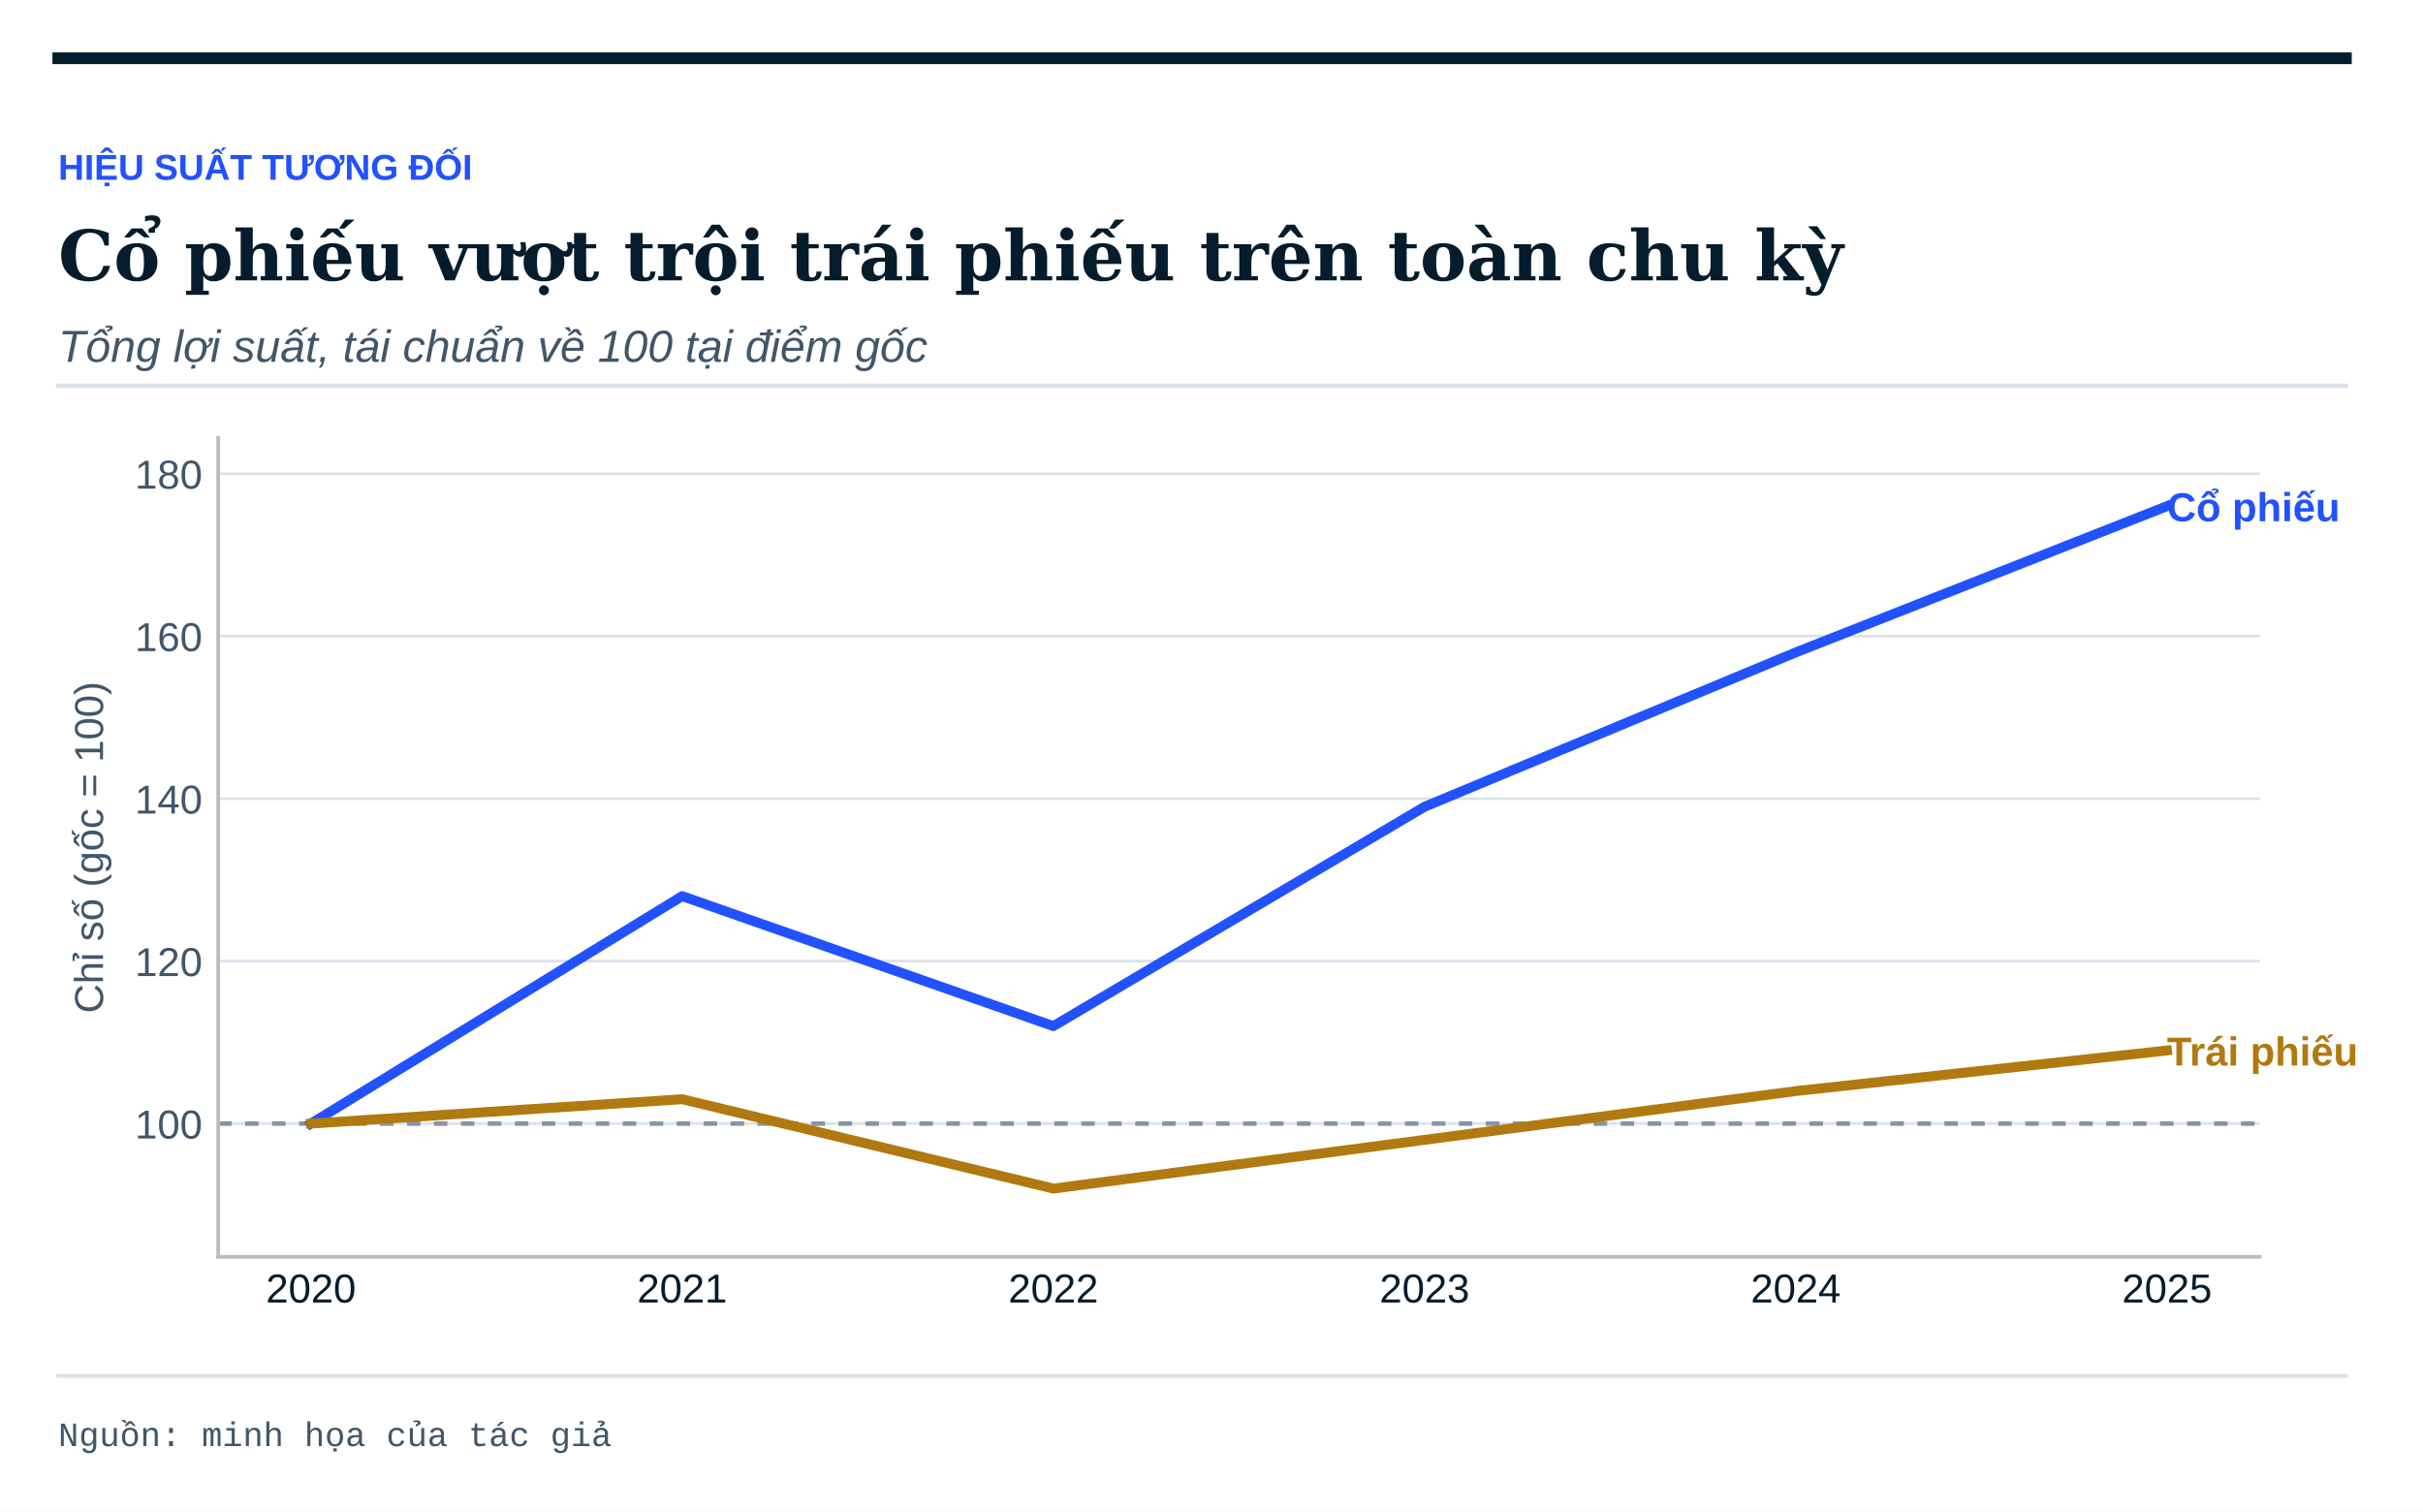
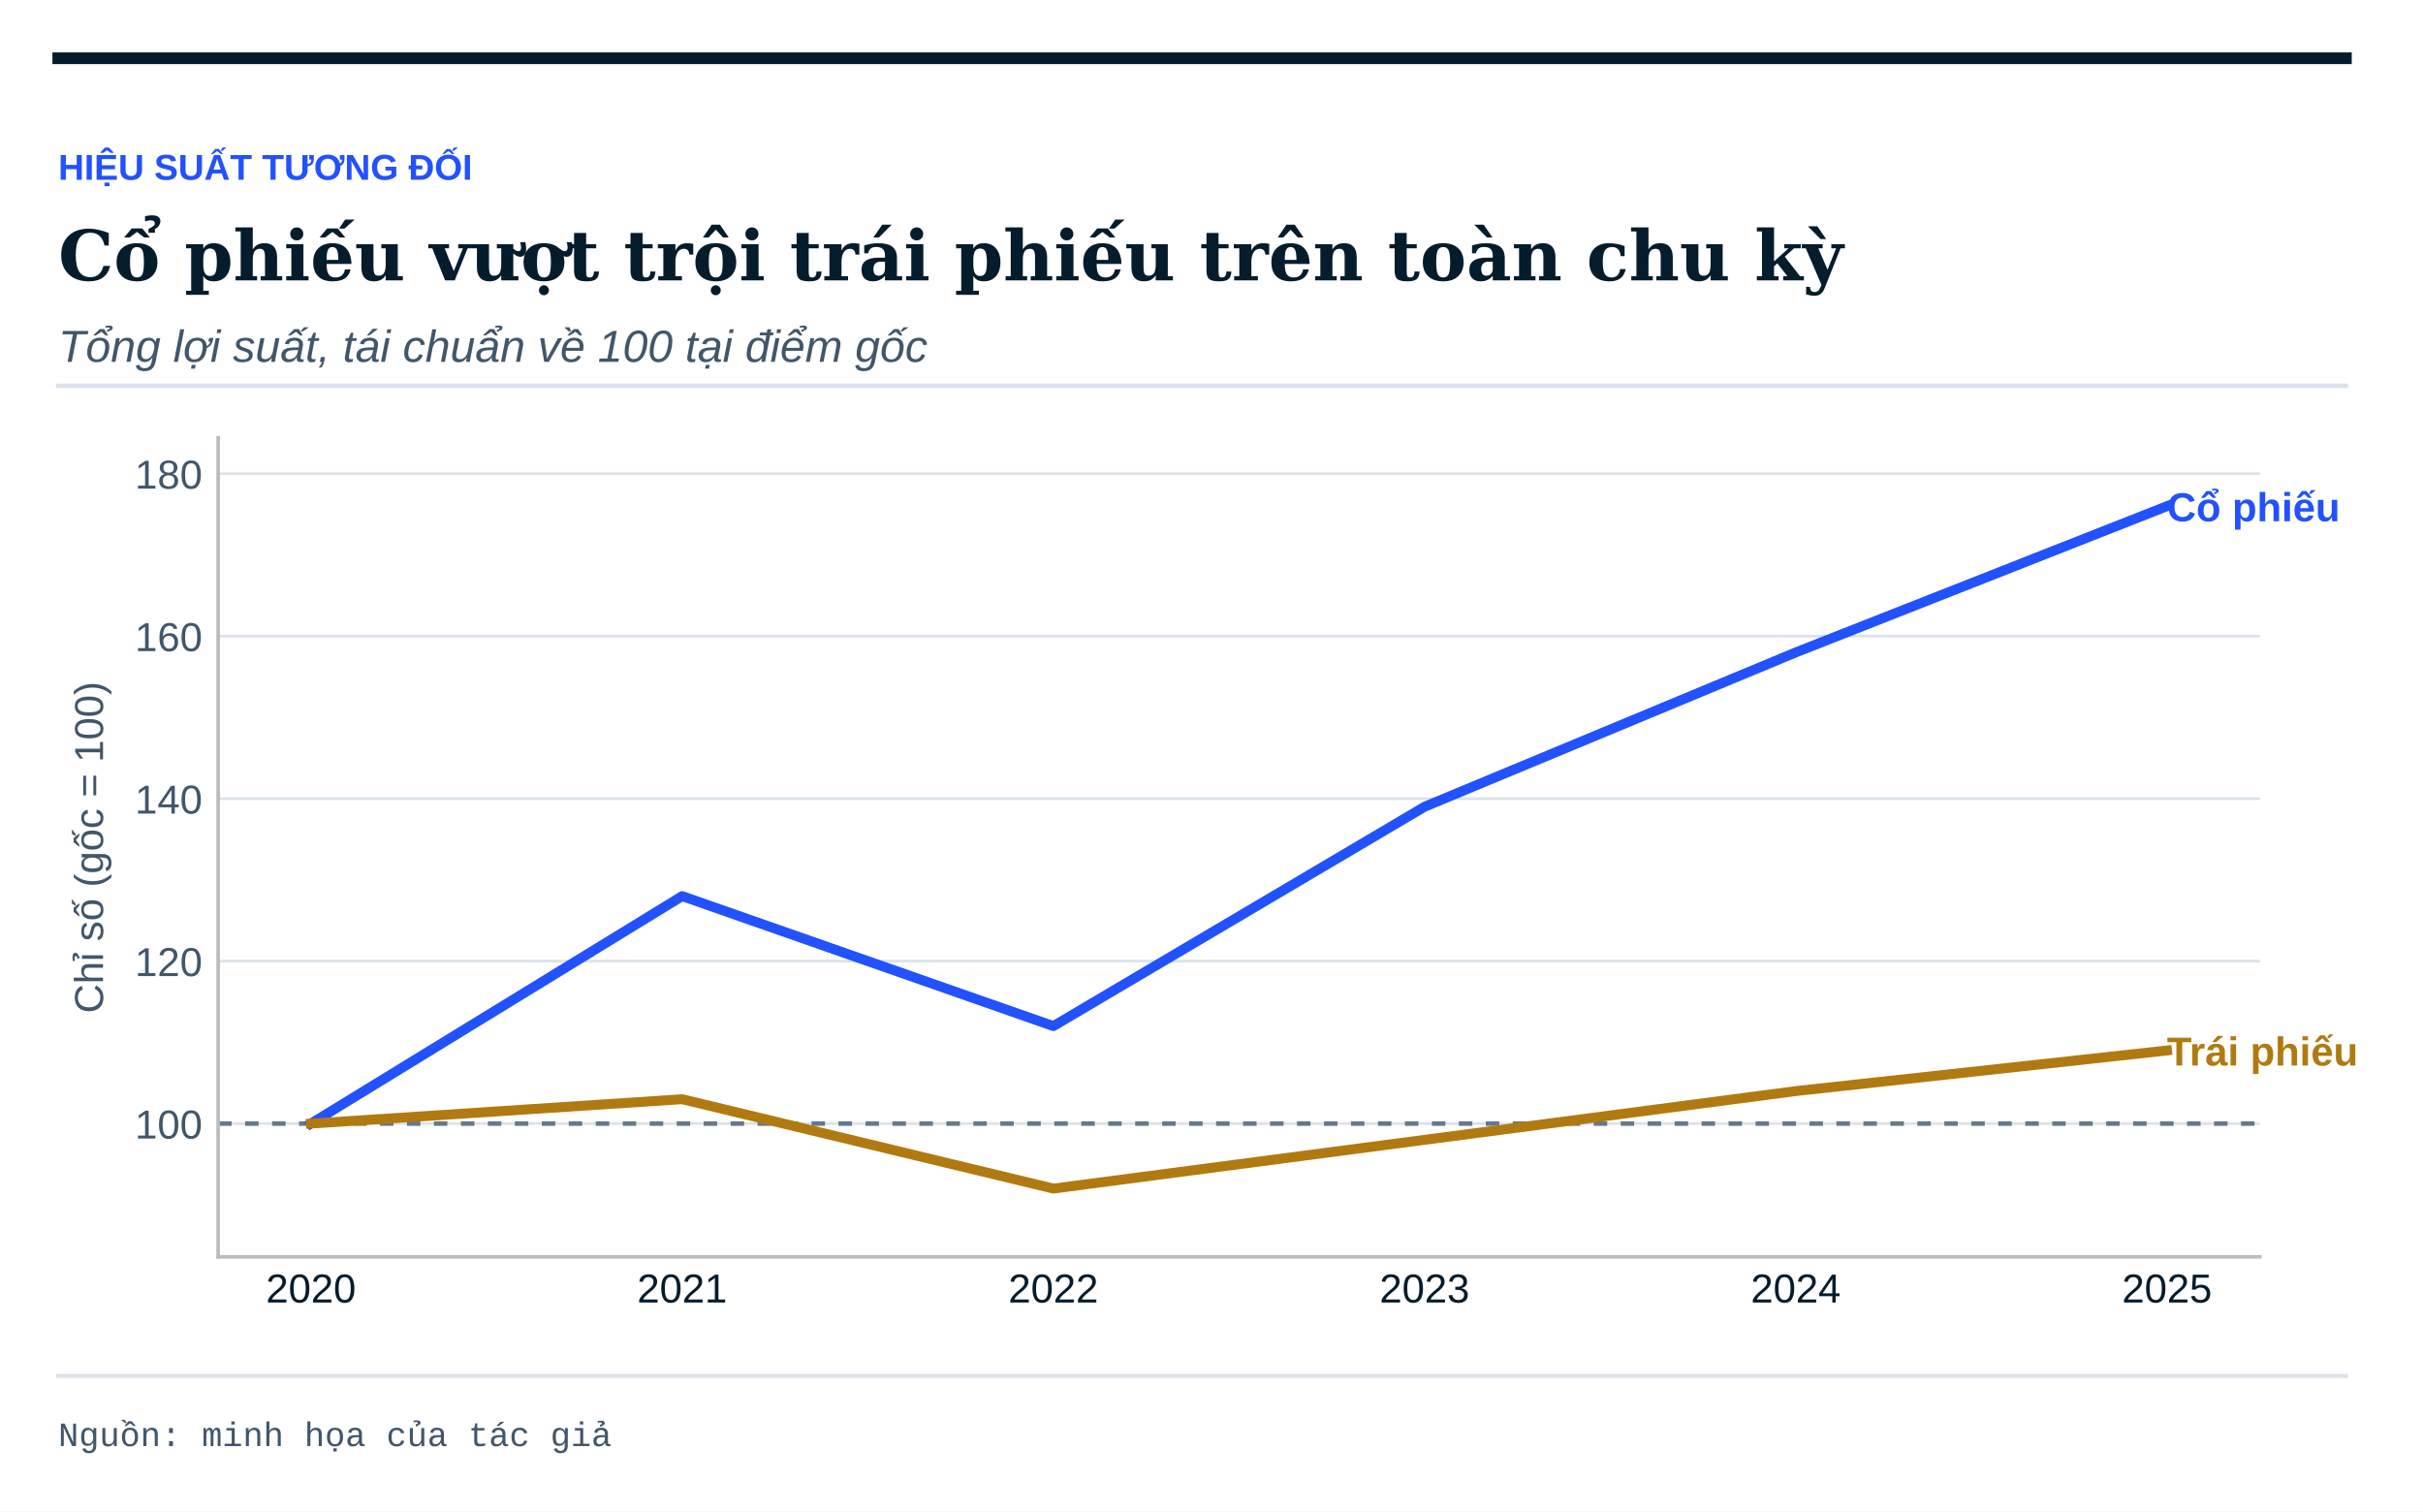
<svg xmlns="http://www.w3.org/2000/svg" width="539.01pt" height="336.254pt" viewBox="0 0 539.01 336.254" version="1.1">
  <defs>
    <style type="text/css">*{stroke-linejoin: round; stroke-linecap: butt}</style>
  </defs>
  <g id="figure_1">
    <g id="patch_1">
      <path d="M 0 336.254  L 539.01 336.254  L 539.01 -0  L 0 -0  z " style="fill: #ffffff" />
    </g>
    <g id="axes_1">
      <g id="patch_2">
        <path d="M 48.528 279.576  L 502.704 279.576  L 502.704 97.416  L 48.528 97.416  z " style="fill: #ffffff" />
      </g>
      <g id="matplotlib.axis_1">
        <g id="xtick_1">
          <g id="line2d_1" />
          <g id="text_1">
            <text style="font-size: 9px; font-family: 'IBM Plex Sans', 'Liberation Sans', 'DejaVu Sans', 'Bitstream Vera Sans', 'Computer Modern Sans Serif', 'Lucida Grande', 'Verdana', 'Geneva', 'Lucid', 'Arial', 'Helvetica', 'Avant Garde', sans-serif; text-anchor: middle; fill: #051c2c" x="69.172" y="289.736" transform="rotate(-0 69.17236 289.736)">2020</text>
          </g>
        </g>
        <g id="xtick_2">
          <g id="line2d_2" />
          <g id="text_2">
            <text style="font-size: 9px; font-family: 'IBM Plex Sans', 'Liberation Sans', 'DejaVu Sans', 'Bitstream Vera Sans', 'Computer Modern Sans Serif', 'Lucida Grande', 'Verdana', 'Geneva', 'Lucid', 'Arial', 'Helvetica', 'Avant Garde', sans-serif; text-anchor: middle; fill: #051c2c" x="151.75" y="289.736" transform="rotate(-0 151.7498 289.736)">2021</text>
          </g>
        </g>
        <g id="xtick_3">
          <g id="line2d_3" />
          <g id="text_3">
            <text style="font-size: 9px; font-family: 'IBM Plex Sans', 'Liberation Sans', 'DejaVu Sans', 'Bitstream Vera Sans', 'Computer Modern Sans Serif', 'Lucida Grande', 'Verdana', 'Geneva', 'Lucid', 'Arial', 'Helvetica', 'Avant Garde', sans-serif; text-anchor: middle; fill: #051c2c" x="234.327" y="289.736" transform="rotate(-0 234.3273 289.736)">2022</text>
          </g>
        </g>
        <g id="xtick_4">
          <g id="line2d_4" />
          <g id="text_4">
            <text style="font-size: 9px; font-family: 'IBM Plex Sans', 'Liberation Sans', 'DejaVu Sans', 'Bitstream Vera Sans', 'Computer Modern Sans Serif', 'Lucida Grande', 'Verdana', 'Geneva', 'Lucid', 'Arial', 'Helvetica', 'Avant Garde', sans-serif; text-anchor: middle; fill: #051c2c" x="316.905" y="289.736" transform="rotate(-0 316.9047 289.736)">2023</text>
          </g>
        </g>
        <g id="xtick_5">
          <g id="line2d_5" />
          <g id="text_5">
            <text style="font-size: 9px; font-family: 'IBM Plex Sans', 'Liberation Sans', 'DejaVu Sans', 'Bitstream Vera Sans', 'Computer Modern Sans Serif', 'Lucida Grande', 'Verdana', 'Geneva', 'Lucid', 'Arial', 'Helvetica', 'Avant Garde', sans-serif; text-anchor: middle; fill: #051c2c" x="399.482" y="289.736" transform="rotate(-0 399.4822 289.736)">2024</text>
          </g>
        </g>
        <g id="xtick_6">
          <g id="line2d_6" />
          <g id="text_6">
            <text style="font-size: 9px; font-family: 'IBM Plex Sans', 'Liberation Sans', 'DejaVu Sans', 'Bitstream Vera Sans', 'Computer Modern Sans Serif', 'Lucida Grande', 'Verdana', 'Geneva', 'Lucid', 'Arial', 'Helvetica', 'Avant Garde', sans-serif; text-anchor: middle; fill: #051c2c" x="482.06" y="289.736" transform="rotate(-0 482.0596 289.736)">2025</text>
          </g>
        </g>
      </g>
      <g id="matplotlib.axis_2">
        <g id="ytick_1">
          <g id="line2d_7">
-             <path d="M 48.528 249.939  L 502.704 249.939  " clip-path="url(#pd25331e64c)" style="fill: none; stroke: #dbe2ea; stroke-width: 0.6; stroke-linecap: square" />
+             <path d="M 48.528 249.939  L 502.704 249.939  " clip-path="url(#p2b95bc40ae)" style="fill: none; stroke: #dbe2ea; stroke-width: 0.6; stroke-linecap: square" />
          </g>
          <g id="line2d_8" />
          <g id="text_7">
            <text style="font-size: 9px; font-family: 'IBM Plex Sans', 'Liberation Sans', 'DejaVu Sans', 'Bitstream Vera Sans', 'Computer Modern Sans Serif', 'Lucida Grande', 'Verdana', 'Geneva', 'Lucid', 'Arial', 'Helvetica', 'Avant Garde', sans-serif; text-anchor: end; fill: #42566a" x="45.028" y="253.269" transform="rotate(-0 45.028 253.2689)">100</text>
          </g>
        </g>
        <g id="ytick_2">
          <g id="line2d_9">
-             <path d="M 48.528 213.796  L 502.704 213.796  " clip-path="url(#pd25331e64c)" style="fill: none; stroke: #dbe2ea; stroke-width: 0.6; stroke-linecap: square" />
+             <path d="M 48.528 213.796  L 502.704 213.796  " clip-path="url(#p2b95bc40ae)" style="fill: none; stroke: #dbe2ea; stroke-width: 0.6; stroke-linecap: square" />
          </g>
          <g id="line2d_10" />
          <g id="text_8">
            <text style="font-size: 9px; font-family: 'IBM Plex Sans', 'Liberation Sans', 'DejaVu Sans', 'Bitstream Vera Sans', 'Computer Modern Sans Serif', 'Lucida Grande', 'Verdana', 'Geneva', 'Lucid', 'Arial', 'Helvetica', 'Avant Garde', sans-serif; text-anchor: end; fill: #42566a" x="45.028" y="217.126" transform="rotate(-0 45.028 217.126)">120</text>
          </g>
        </g>
        <g id="ytick_3">
          <g id="line2d_11">
-             <path d="M 48.528 177.653  L 502.704 177.653  " clip-path="url(#pd25331e64c)" style="fill: none; stroke: #dbe2ea; stroke-width: 0.6; stroke-linecap: square" />
+             <path d="M 48.528 177.653  L 502.704 177.653  " clip-path="url(#p2b95bc40ae)" style="fill: none; stroke: #dbe2ea; stroke-width: 0.6; stroke-linecap: square" />
          </g>
          <g id="line2d_12" />
          <g id="text_9">
            <text style="font-size: 9px; font-family: 'IBM Plex Sans', 'Liberation Sans', 'DejaVu Sans', 'Bitstream Vera Sans', 'Computer Modern Sans Serif', 'Lucida Grande', 'Verdana', 'Geneva', 'Lucid', 'Arial', 'Helvetica', 'Avant Garde', sans-serif; text-anchor: end; fill: #42566a" x="45.028" y="180.983" transform="rotate(-0 45.028 180.9831)">140</text>
          </g>
        </g>
        <g id="ytick_4">
          <g id="line2d_13">
-             <path d="M 48.528 141.51  L 502.704 141.51  " clip-path="url(#pd25331e64c)" style="fill: none; stroke: #dbe2ea; stroke-width: 0.6; stroke-linecap: square" />
+             <path d="M 48.528 141.51  L 502.704 141.51  " clip-path="url(#p2b95bc40ae)" style="fill: none; stroke: #dbe2ea; stroke-width: 0.6; stroke-linecap: square" />
          </g>
          <g id="line2d_14" />
          <g id="text_10">
            <text style="font-size: 9px; font-family: 'IBM Plex Sans', 'Liberation Sans', 'DejaVu Sans', 'Bitstream Vera Sans', 'Computer Modern Sans Serif', 'Lucida Grande', 'Verdana', 'Geneva', 'Lucid', 'Arial', 'Helvetica', 'Avant Garde', sans-serif; text-anchor: end; fill: #42566a" x="45.028" y="144.84" transform="rotate(-0 45.028 144.8403)">160</text>
          </g>
        </g>
        <g id="ytick_5">
          <g id="line2d_15">
-             <path d="M 48.528 105.367  L 502.704 105.367  " clip-path="url(#pd25331e64c)" style="fill: none; stroke: #dbe2ea; stroke-width: 0.6; stroke-linecap: square" />
+             <path d="M 48.528 105.367  L 502.704 105.367  " clip-path="url(#p2b95bc40ae)" style="fill: none; stroke: #dbe2ea; stroke-width: 0.6; stroke-linecap: square" />
          </g>
          <g id="line2d_16" />
          <g id="text_11">
            <text style="font-size: 9px; font-family: 'IBM Plex Sans', 'Liberation Sans', 'DejaVu Sans', 'Bitstream Vera Sans', 'Computer Modern Sans Serif', 'Lucida Grande', 'Verdana', 'Geneva', 'Lucid', 'Arial', 'Helvetica', 'Avant Garde', sans-serif; text-anchor: end; fill: #42566a" x="45.028" y="108.697" transform="rotate(-0 45.028 108.6974)">180</text>
          </g>
        </g>
        <g id="text_12">
          <text style="font-size: 9px; font-family: 'IBM Plex Sans', 'Liberation Sans', 'DejaVu Sans', 'Bitstream Vera Sans', 'Computer Modern Sans Serif', 'Lucida Grande', 'Verdana', 'Geneva', 'Lucid', 'Arial', 'Helvetica', 'Avant Garde', sans-serif; text-anchor: middle; fill: #42566a" x="22.92" y="188.496" transform="rotate(-90 22.91972 188.496)">Chỉ số (gốc = 100)</text>
        </g>
      </g>
      <g id="line2d_17">
-         <path d="M 48.528 249.939  L 502.704 249.939  " clip-path="url(#pd25331e64c)" style="fill: none; stroke-dasharray: 3,3; stroke-dashoffset: 0; stroke: #8595a6" />
+         <path d="M 48.528 249.939  L 502.704 249.939  " clip-path="url(#p2b95bc40ae)" style="fill: none; stroke-dasharray: 3,3; stroke-dashoffset: 0; stroke: #66788c" />
      </g>
      <g id="patch_3">
        <path d="M 48.528 279.576  L 48.528 97.416  " style="fill: none; stroke: #bbbbbb; stroke-width: 0.8; stroke-linejoin: miter; stroke-linecap: square" />
      </g>
      <g id="patch_4">
        <path d="M 48.528 279.576  L 502.704 279.576  " style="fill: none; stroke: #bbbbbb; stroke-width: 0.8; stroke-linejoin: miter; stroke-linecap: square" />
      </g>
      <g id="line2d_18">
-         <path d="M 69.172 249.939  L 151.75 199.339  L 234.327 228.253  L 316.905 179.46  L 399.482 145.125  L 482.06 112.596  " clip-path="url(#pd25331e64c)" style="fill: none; stroke: #2251ff; stroke-width: 2.2; stroke-linecap: square" />
+         <path d="M 69.172 249.939  L 151.75 199.339  L 234.327 228.253  L 316.905 179.46  L 399.482 145.125  L 482.06 112.596  " clip-path="url(#p2b95bc40ae)" style="fill: none; stroke: #2251ff; stroke-width: 2.2; stroke-linecap: square" />
      </g>
      <g id="text_13">
        <text style="font-weight: 700; font-size: 9px; font-family: 'IBM Plex Sans', 'Liberation Sans', 'DejaVu Sans', 'Bitstream Vera Sans', 'Computer Modern Sans Serif', 'Lucida Grande', 'Verdana', 'Geneva', 'Lucid', 'Arial', 'Helvetica', 'Avant Garde', sans-serif; text-anchor: start; fill: #2251ff" x="482.06" y="115.944" transform="rotate(-0 482.0596 115.9443)"> Cổ phiếu</text>
      </g>
      <g id="line2d_19">
-         <path d="M 69.172 249.939  L 151.75 244.517  L 234.327 264.396  L 316.905 253.553  L 399.482 242.71  L 482.06 233.675  " clip-path="url(#pd25331e64c)" style="fill: none; stroke: #b07a10; stroke-width: 2.2; stroke-linecap: square" />
+         <path d="M 69.172 249.939  L 151.75 244.517  L 234.327 264.396  L 316.905 253.553  L 399.482 242.71  L 482.06 233.675  " clip-path="url(#p2b95bc40ae)" style="fill: none; stroke: #b07a10; stroke-width: 2.2; stroke-linecap: square" />
      </g>
      <g id="text_14">
        <text style="font-weight: 700; font-size: 9px; font-family: 'IBM Plex Sans', 'Liberation Sans', 'DejaVu Sans', 'Bitstream Vera Sans', 'Computer Modern Sans Serif', 'Lucida Grande', 'Verdana', 'Geneva', 'Lucid', 'Arial', 'Helvetica', 'Avant Garde', sans-serif; text-anchor: start; fill: #b07a10" x="482.06" y="237.023" transform="rotate(-0 482.0596 237.0229)"> Trái phiếu</text>
      </g>
    </g>
    <g id="line2d_20">
      <path d="M 12.96 12.96  L 521.856 12.96  " style="fill: none; stroke: #051c2c; stroke-width: 2.6; stroke-linecap: square" />
    </g>
    <g id="line2d_21">
      <path d="M 12.96 85.824  L 521.856 85.824  " style="fill: none; stroke: #dbe2ea; stroke-linecap: square" />
    </g>
    <g id="line2d_22">
      <path d="M 12.96 306.072  L 521.856 306.072  " style="fill: none; stroke: #dbe2ea; stroke-width: 0.9; stroke-linecap: square" />
    </g>
    <g id="text_15">
      <text style="font-weight: 700; font-size: 8px; font-family: 'IBM Plex Sans', 'Liberation Sans', 'DejaVu Sans', 'Bitstream Vera Sans', 'Computer Modern Sans Serif', 'Lucida Grande', 'Verdana', 'Geneva', 'Lucid', 'Arial', 'Helvetica', 'Avant Garde', sans-serif; text-anchor: start; fill: #2251ff" x="12.96" y="39.992" transform="rotate(-0 12.96 39.99225)">HIỆU SUẤT TƯƠNG ĐỐI</text>
    </g>
    <g id="text_16">
      <text style="font-weight: 700; font-size: 15.5px; font-family: 'Spectral', 'DejaVu Serif', 'Bitstream Vera Serif', 'Computer Modern Roman', 'New Century Schoolbook', 'Century Schoolbook L', 'Utopia', 'ITC Bookman', 'Bookman', 'Nimbus Roman No9 L', 'Times New Roman', 'Times', 'Palatino', 'Charter', serif; text-anchor: start; fill: #051c2c" x="12.96" y="62.363" transform="rotate(-0 12.96 62.36293)">Cổ phiếu vượt trội trái phiếu trên toàn chu kỳ</text>
    </g>
    <g id="text_17">
      <text style="font-style: italic; font-size: 10px; font-family: 'IBM Plex Sans', 'Liberation Sans', 'DejaVu Sans', 'Bitstream Vera Sans', 'Computer Modern Sans Serif', 'Lucida Grande', 'Verdana', 'Geneva', 'Lucid', 'Arial', 'Helvetica', 'Avant Garde', sans-serif; text-anchor: start; fill: #42566a" x="12.96" y="80.492" transform="rotate(-0 12.96 80.49178)">Tổng lợi suất, tái chuẩn về 100 tại điểm gốc</text>
    </g>
    <g id="text_18">
      <text style="font-size: 7.6px; font-family: 'IBM Plex Mono', 'Liberation Mono', 'DejaVu Sans Mono', 'Bitstream Vera Sans Mono', 'Computer Modern Typewriter', 'Andale Mono', 'Nimbus Mono L', 'Courier New', 'Courier', 'Fixed', 'Terminal', monospace; text-anchor: start; fill: #42566a" x="12.96" y="321.683" transform="rotate(-0 12.96 321.683)">Nguồn: minh họa của tác giả</text>
    </g>
  </g>
  <defs>
-     <clipPath id="pd25331e64c">
+     <clipPath id="p2b95bc40ae">
      <rect x="48.528" y="97.416" width="454.176" height="182.16" />
    </clipPath>
  </defs>
</svg>
